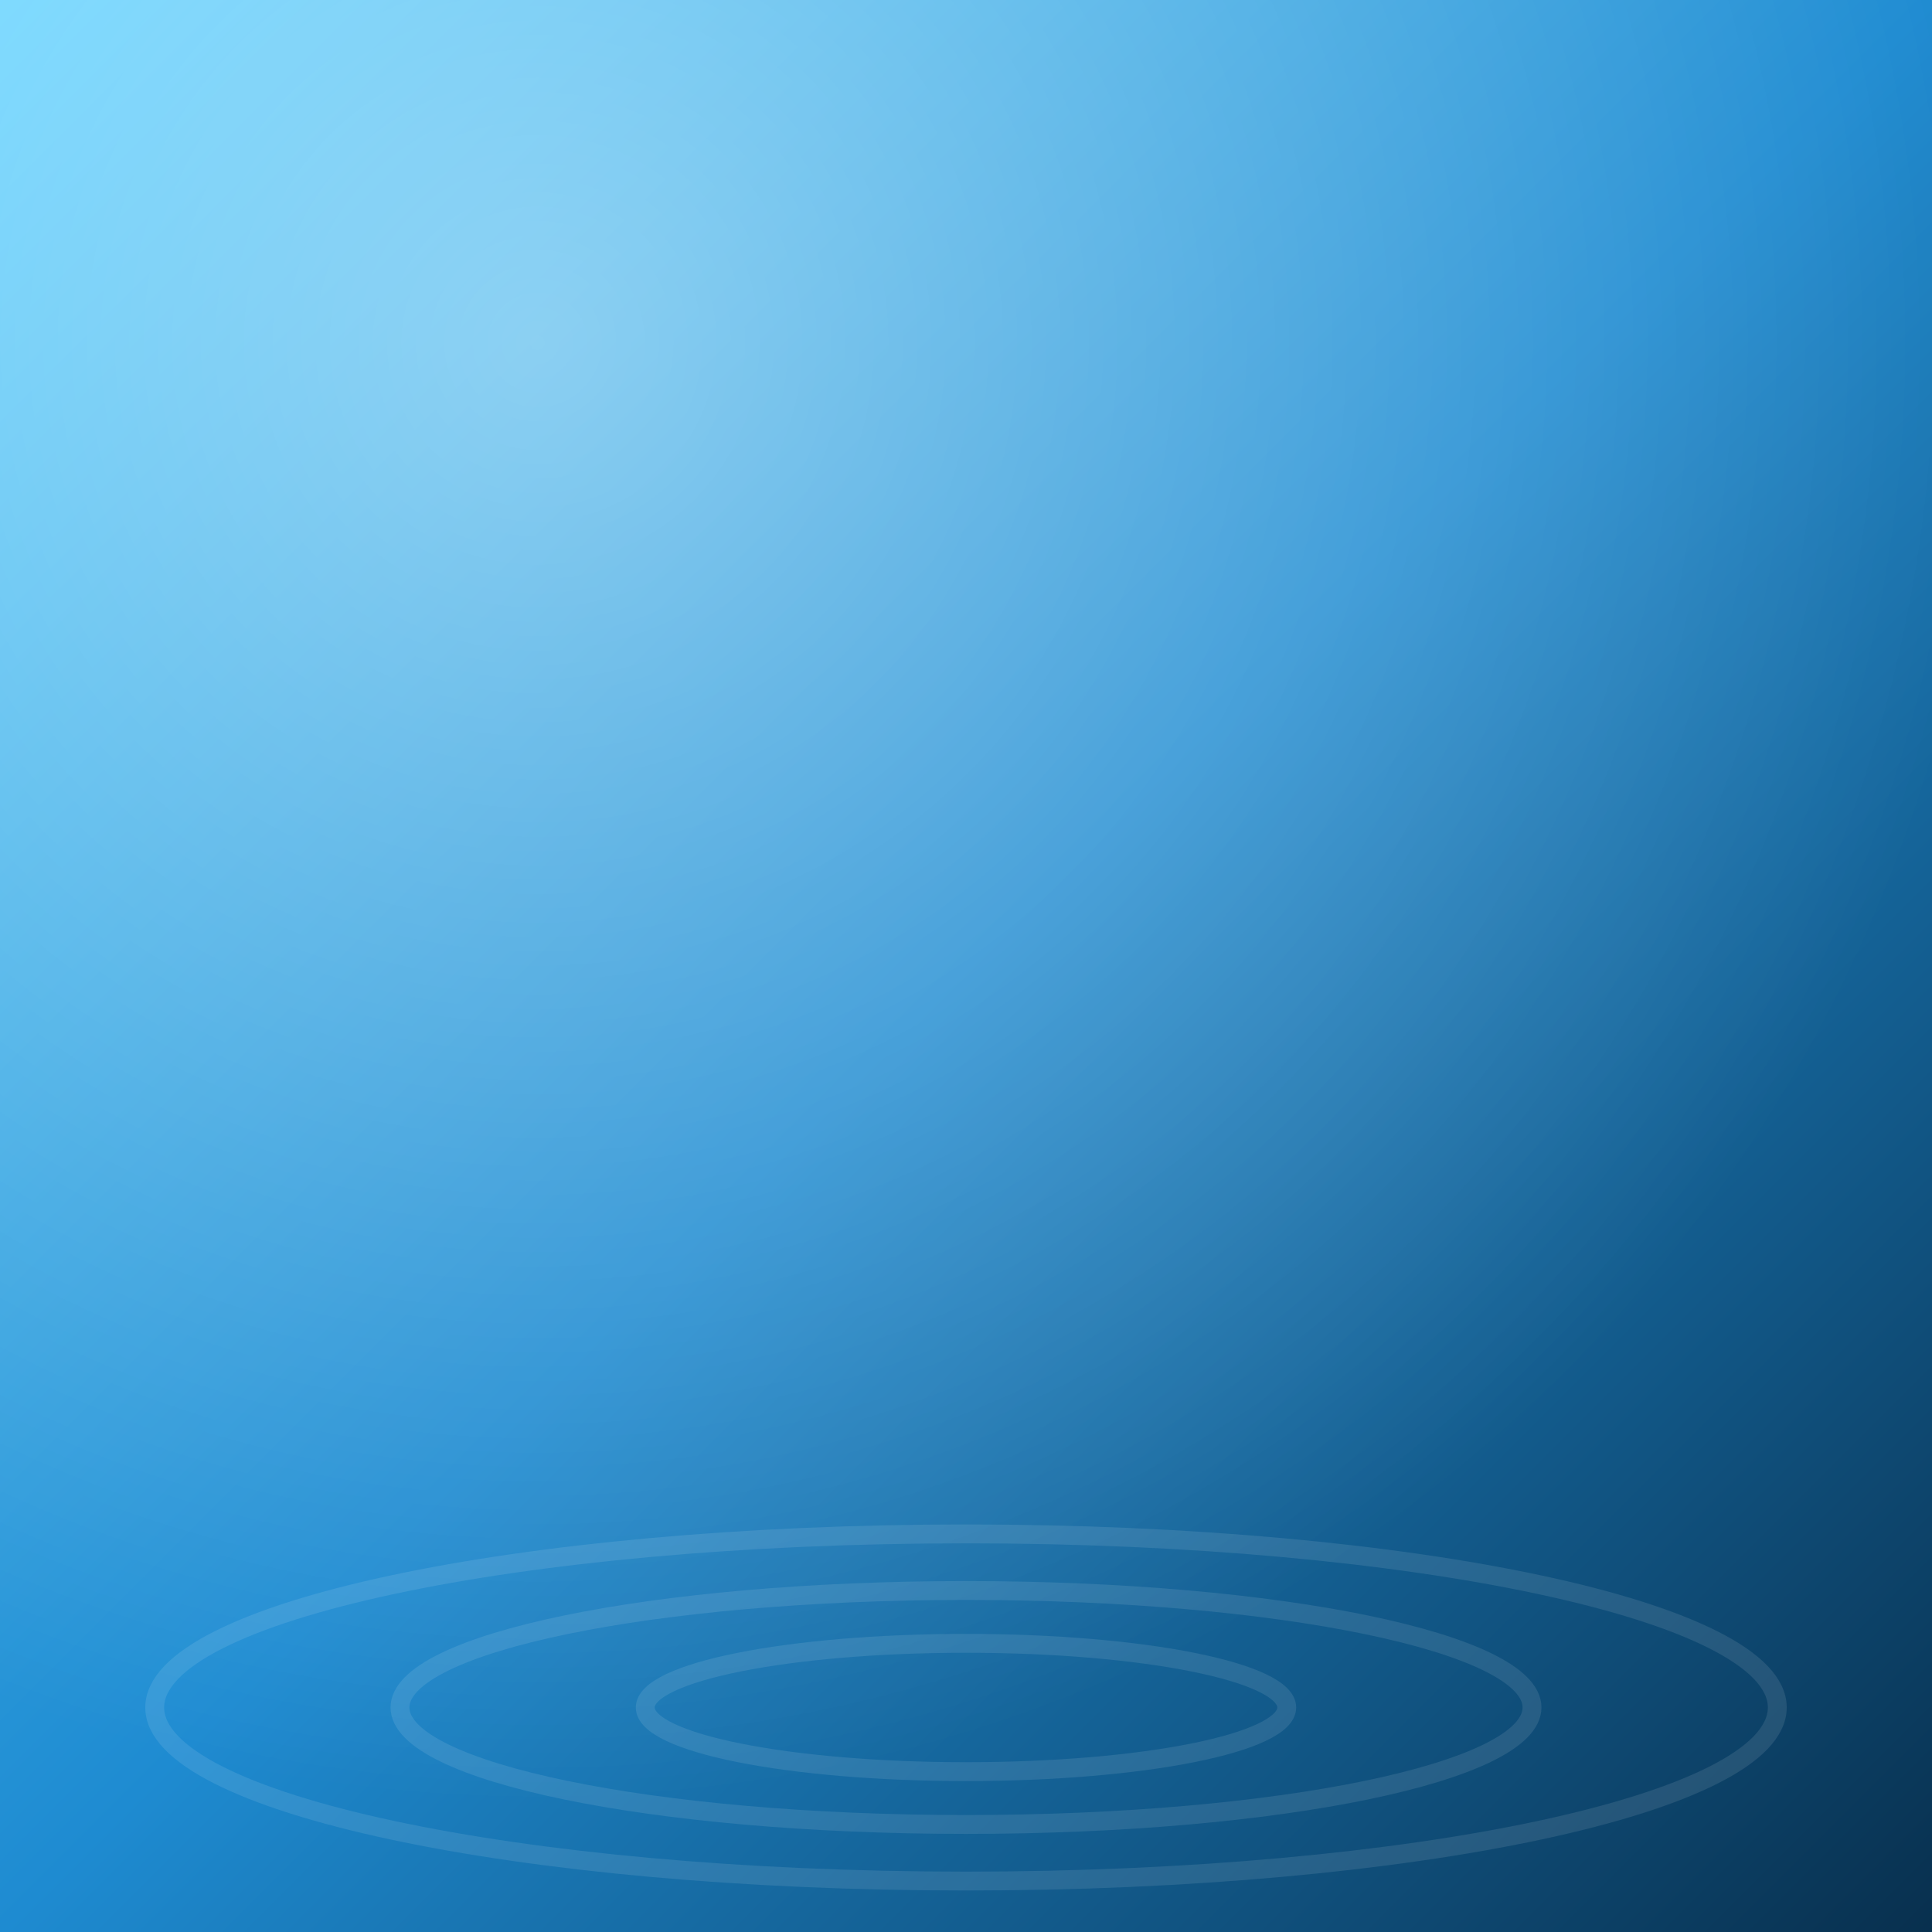
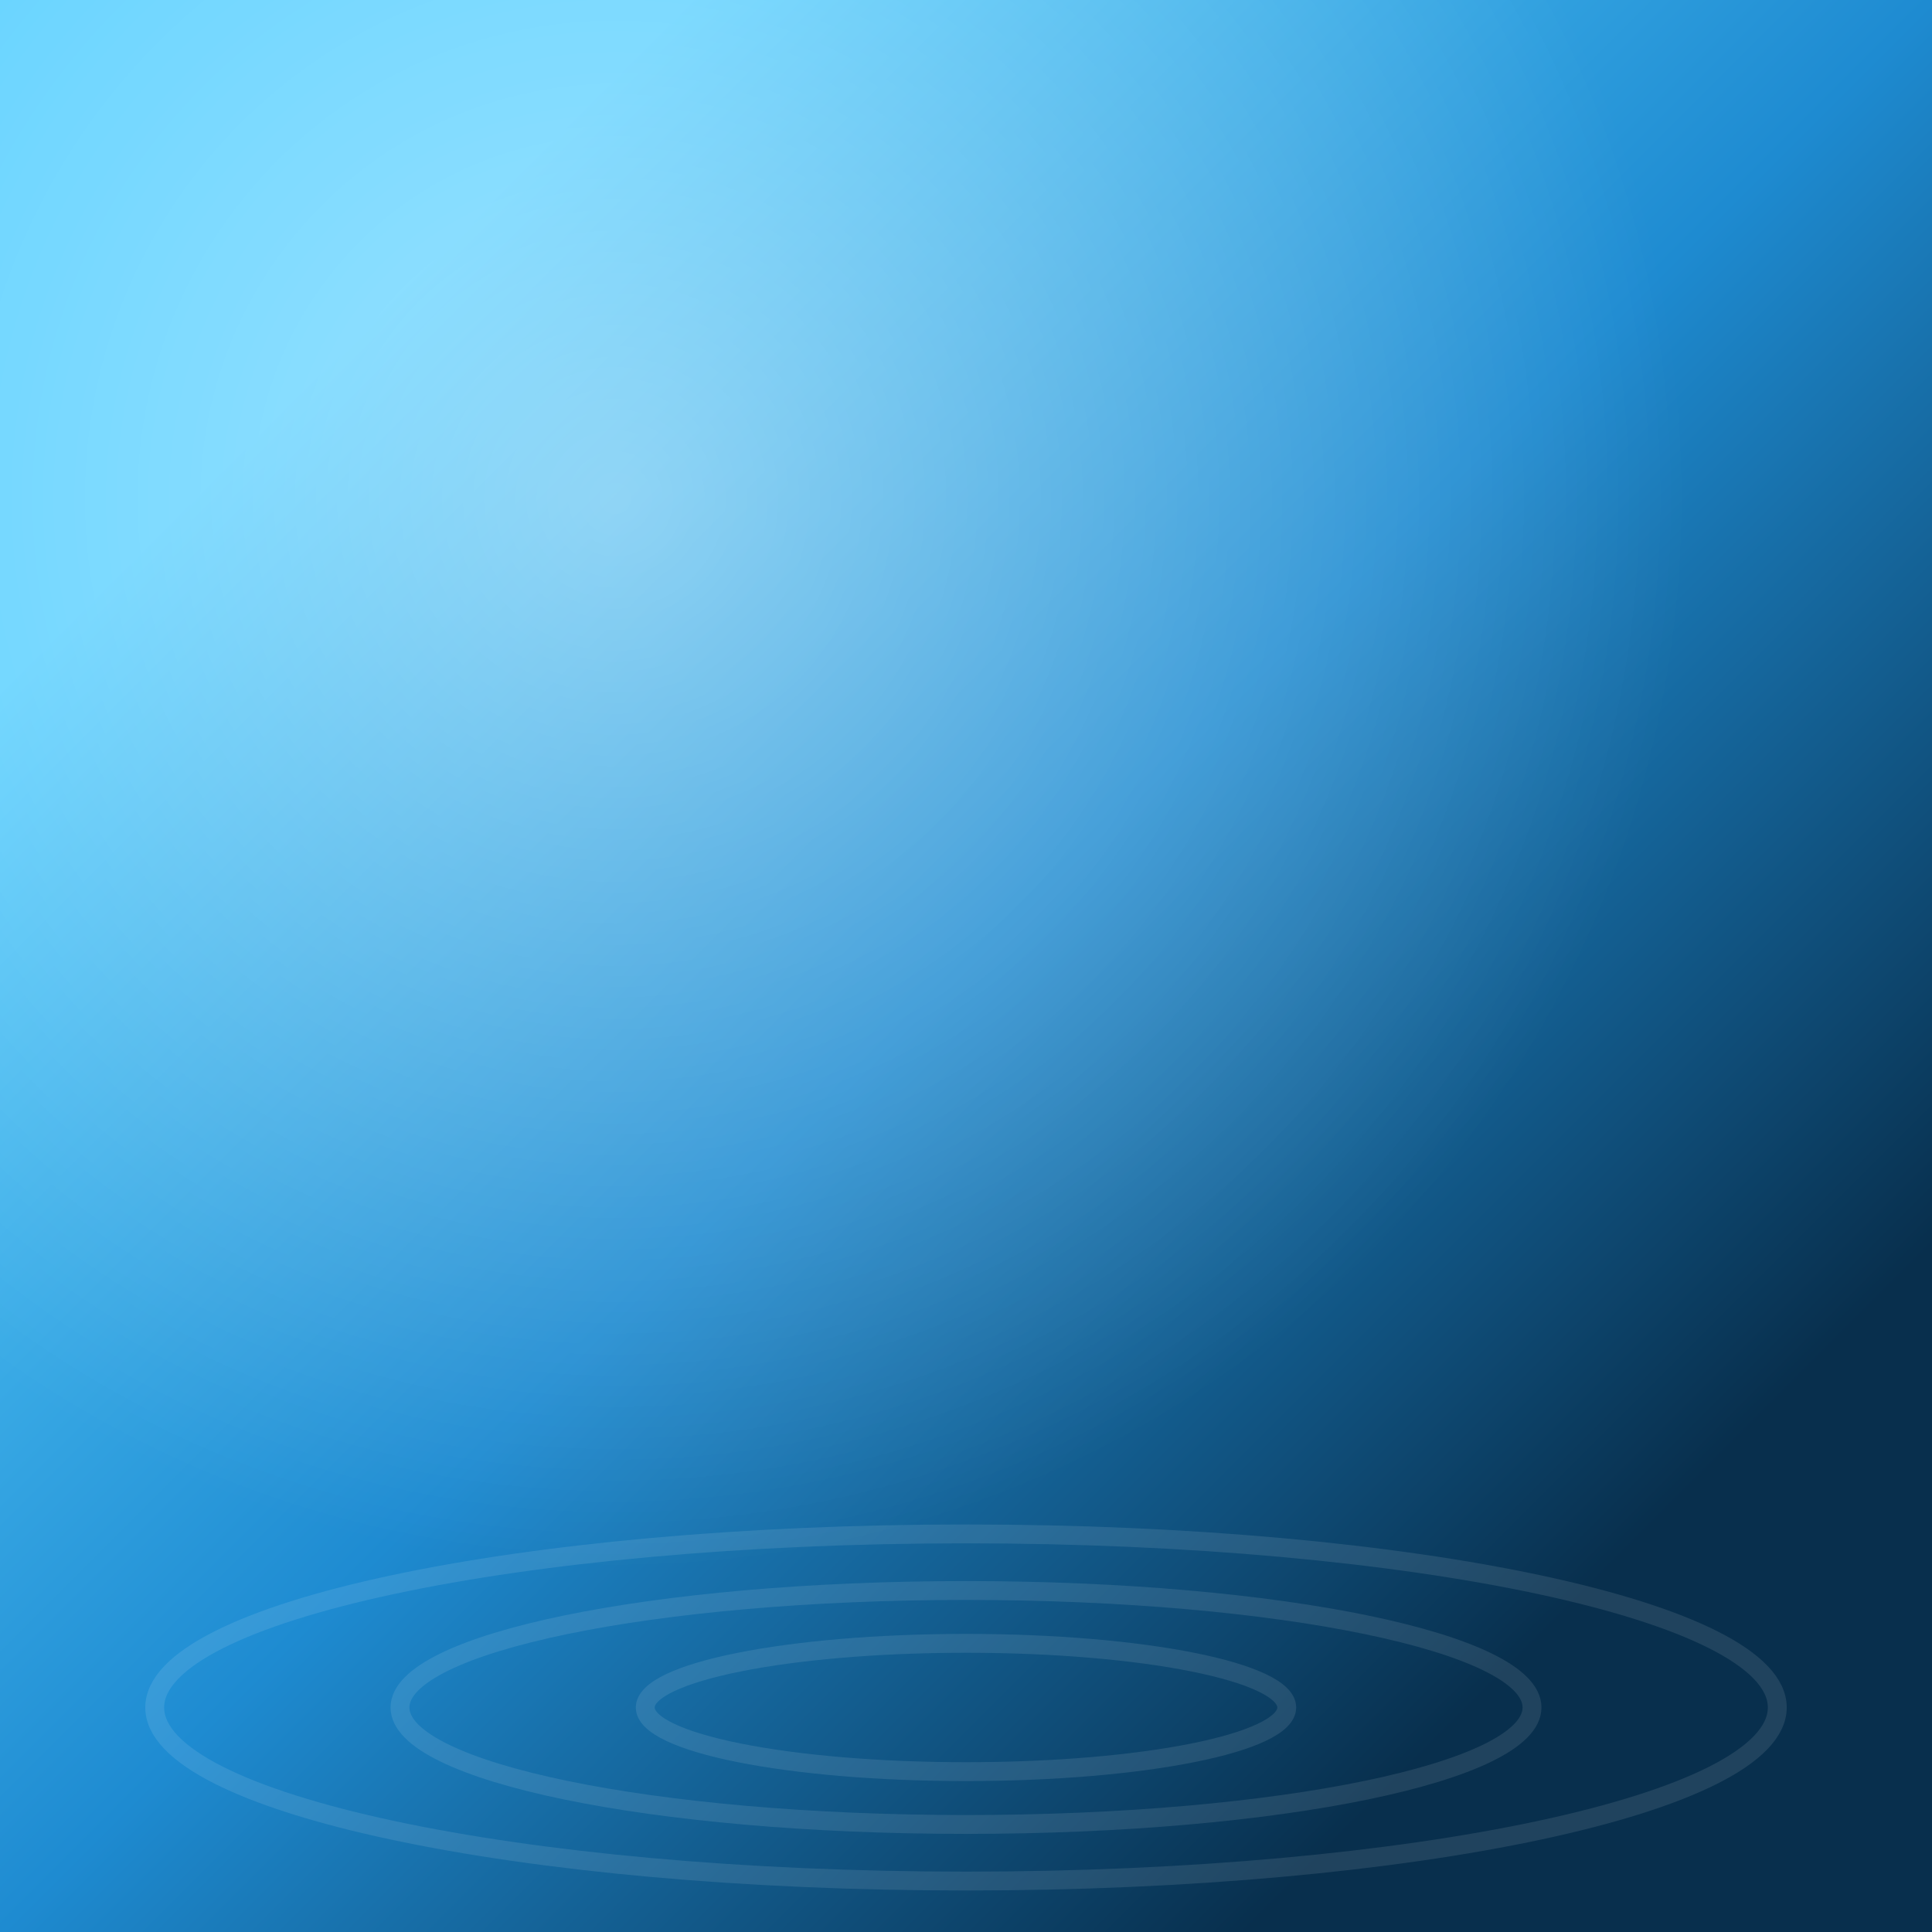
<svg xmlns="http://www.w3.org/2000/svg" width="1024" height="1024" viewBox="0 0 1024 1024">
  <defs>
-     <linearGradient id="bg" x1="0" y1="0" x2="1" y2="1">
+     <linearGradient id="bg" x1="0.18" y1="0.18" x2="0.82" y2="0.82">
      <stop offset="0" stop-color="#5AD0FF" />
      <stop offset="0.5" stop-color="#1E8BD1" />
      <stop offset="1" stop-color="#082F4D" />
    </linearGradient>
-     <radialGradient id="glow" cx="0.28" cy="0.18" r="0.75">
+     <radialGradient id="glow" cx="0.32" cy="0.26" r="0.55">
      <stop offset="0" stop-color="#FFFFFF" stop-opacity="0.40" />
      <stop offset="1" stop-color="#FFFFFF" stop-opacity="0" />
    </radialGradient>
    <linearGradient id="drop" x1="0.15" y1="0" x2="0.85" y2="1">
      <stop offset="0" stop-color="#FFFFFF" />
      <stop offset="0.45" stop-color="#EAF8FF" />
      <stop offset="1" stop-color="#8FD6F6" />
    </linearGradient>
    <linearGradient id="ring" x1="0" y1="0" x2="1" y2="1">
      <stop offset="0" stop-color="#FFFFFF" />
      <stop offset="1" stop-color="#B9E9FF" />
    </linearGradient>
    <filter id="shadow" x="-40%" y="-40%" width="180%" height="180%">
      <feDropShadow dx="0" dy="20" stdDeviation="20" flood-color="#04213A" flood-opacity="0.5" />
    </filter>
    <filter id="soft" x="-40%" y="-40%" width="180%" height="180%">
      <feDropShadow dx="0" dy="10" stdDeviation="14" flood-color="#04213A" flood-opacity="0.35" />
    </filter>
  </defs>
  <rect width="1024" height="1024" fill="url(#bg)" />
  <rect width="1024" height="1024" fill="url(#glow)" />
  <g fill="none" stroke="#FFFFFF" stroke-opacity="0.10" stroke-width="10">
    <ellipse cx="512" cy="905" rx="430" ry="92" />
    <ellipse cx="512" cy="905" rx="300" ry="62" />
    <ellipse cx="512" cy="905" rx="170" ry="34" />
  </g>
</svg>
